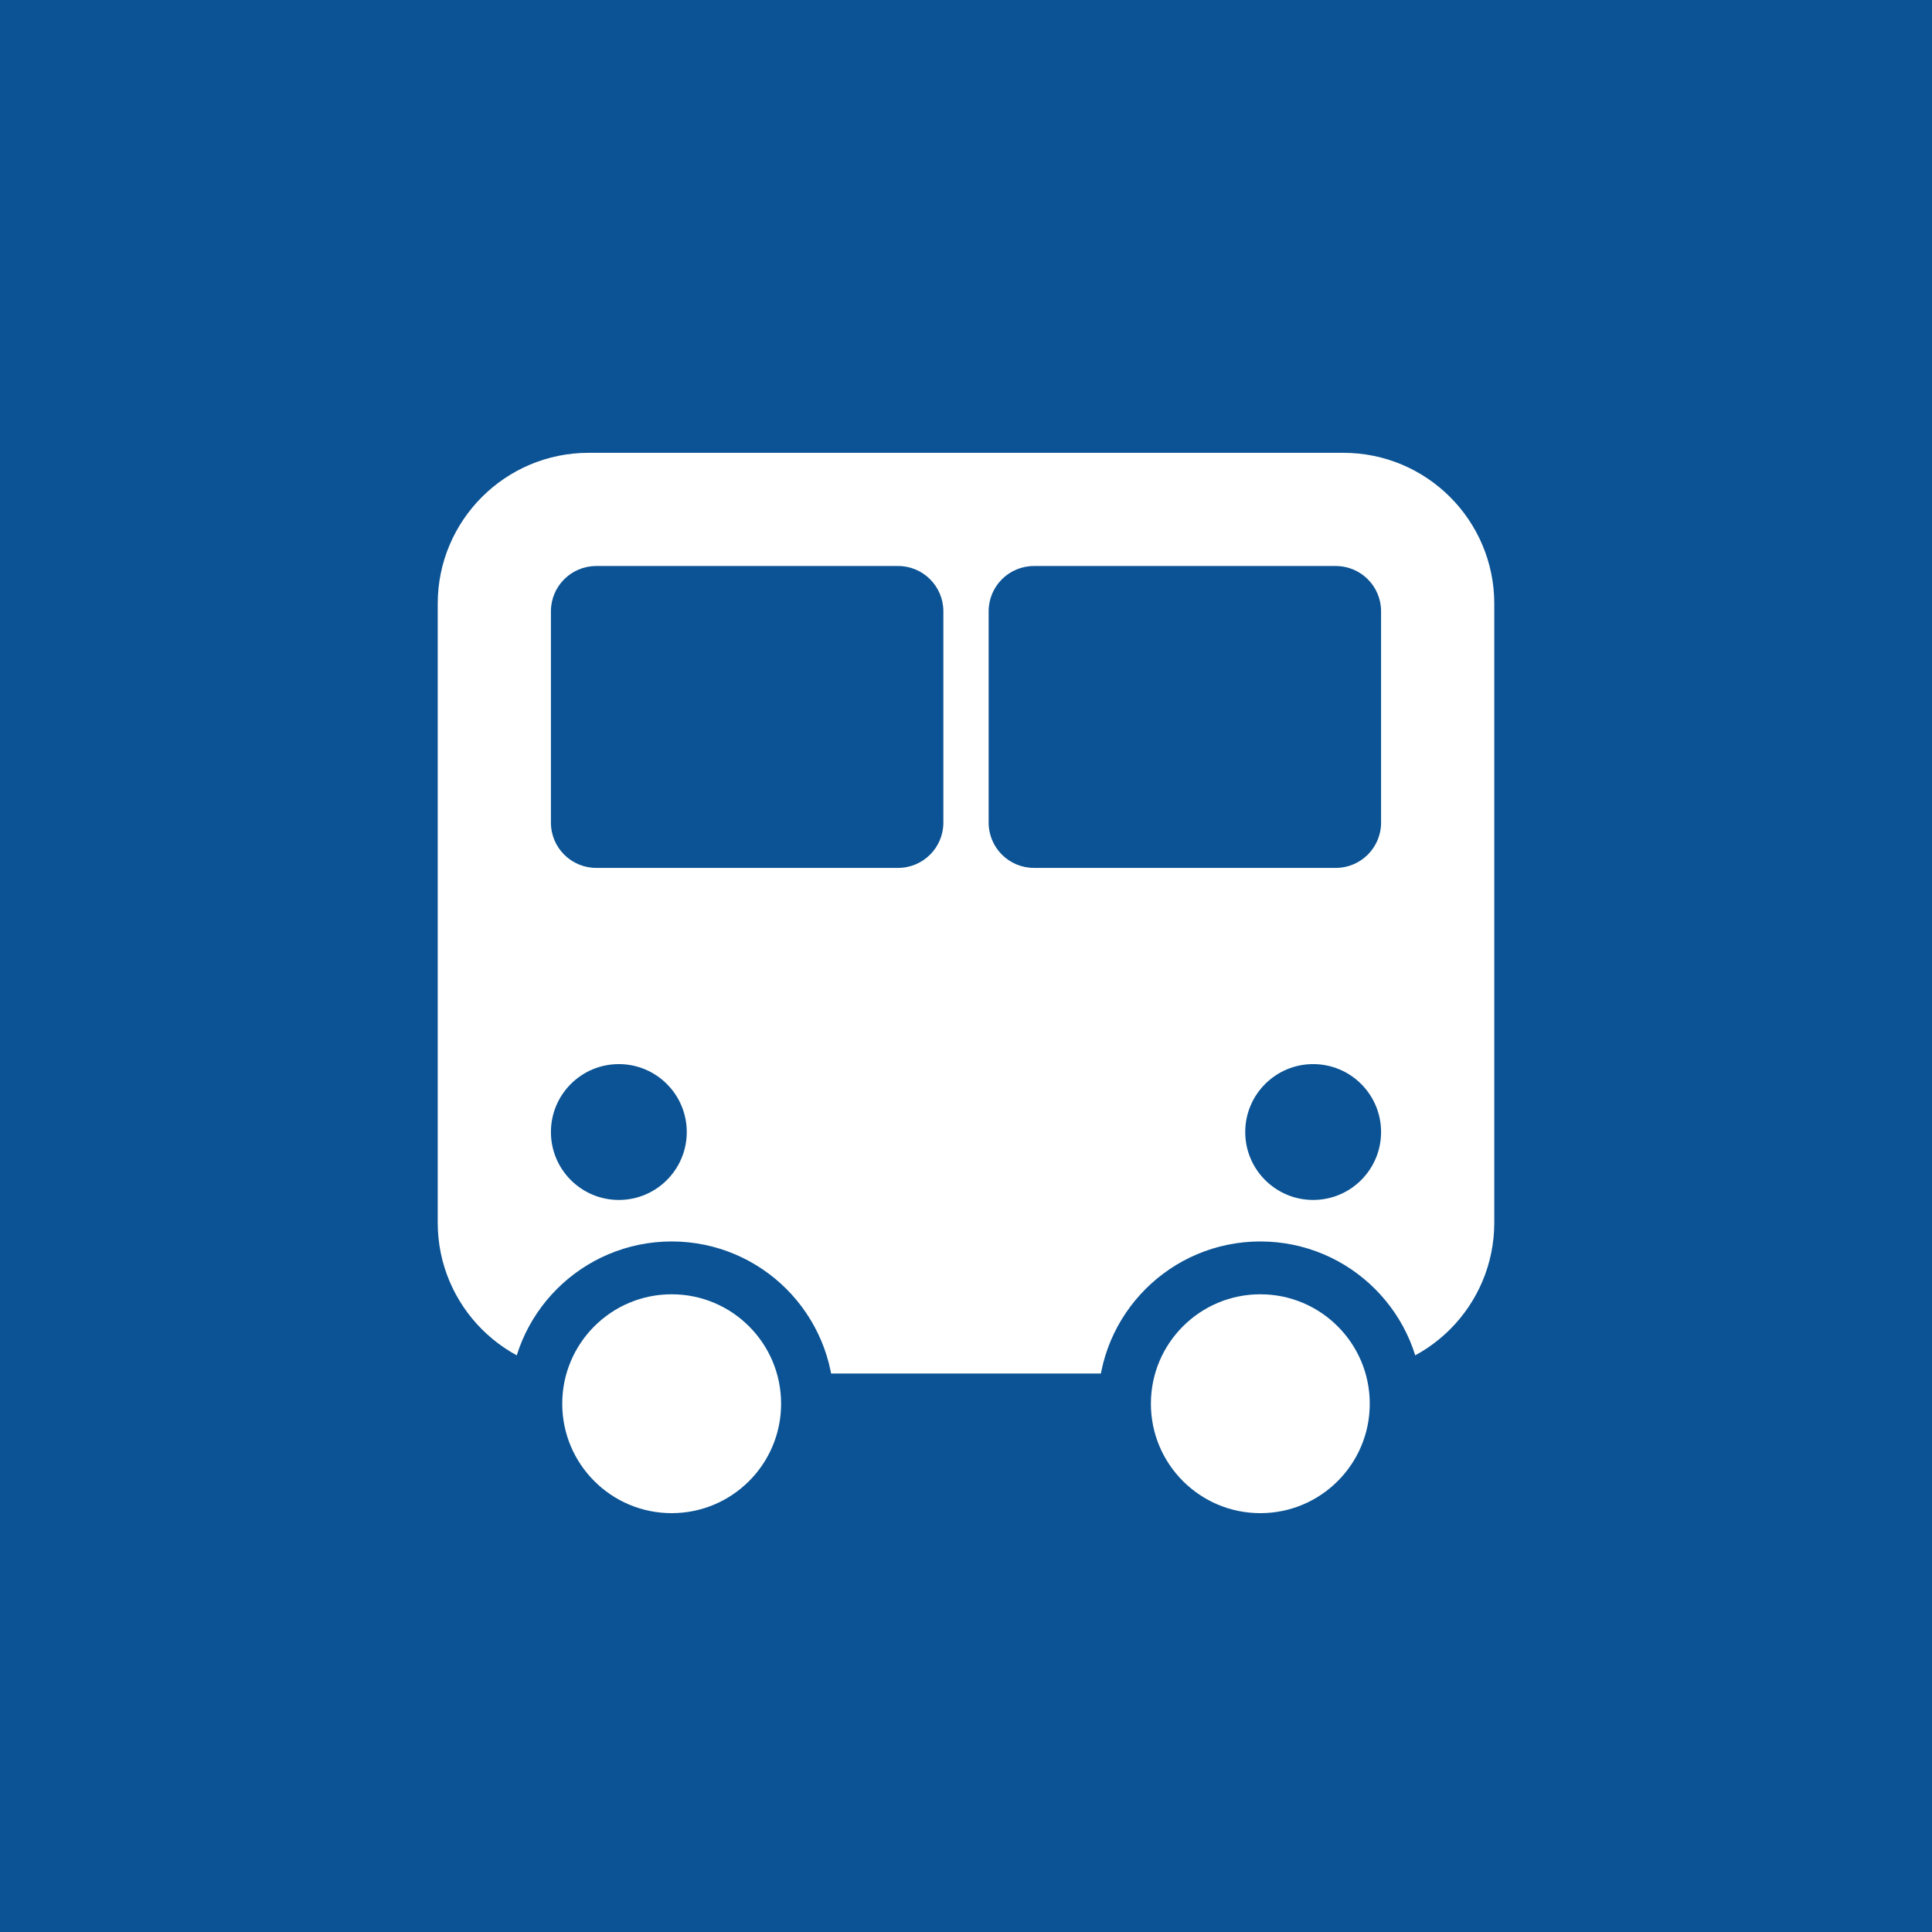
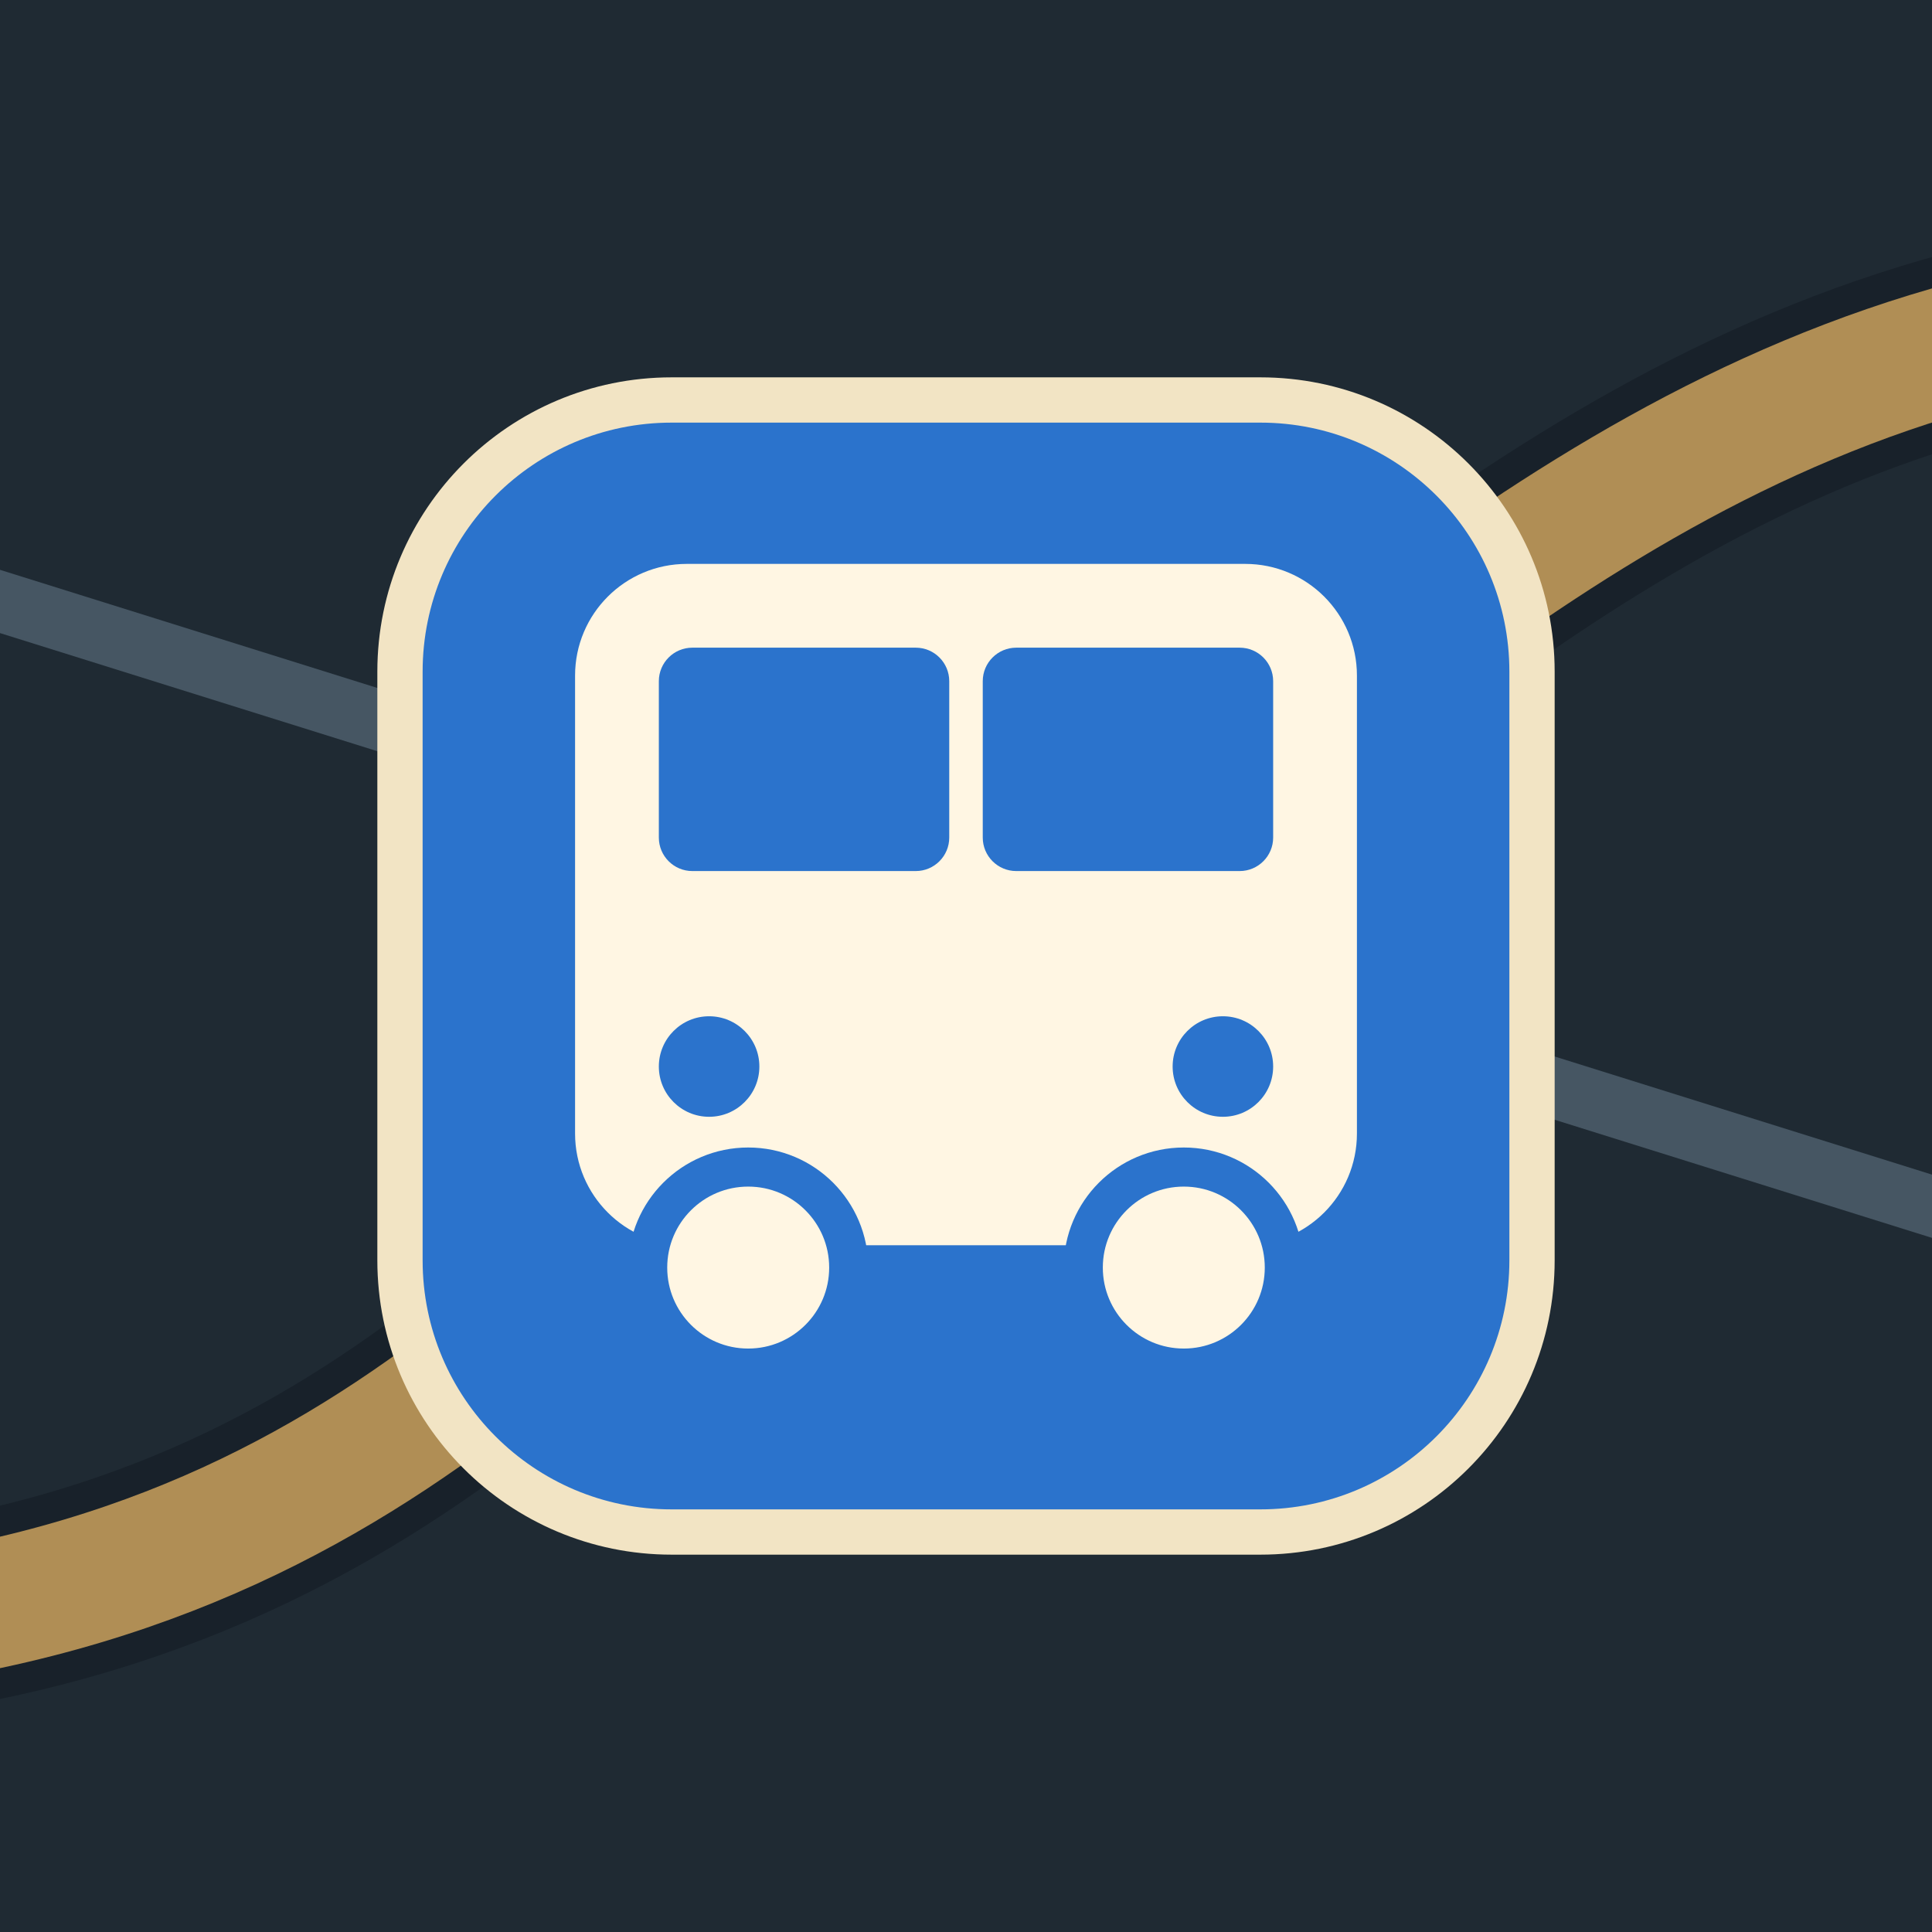
<svg xmlns="http://www.w3.org/2000/svg" viewBox="0 0 512 512">
-   <rect width="512" height="512" fill="#0b5394" />
-   <rect x="116" y="120" width="280" height="244" rx="40" fill="#fff" />
-   <rect x="146" y="150" width="104" height="80" rx="12" fill="#0b5394" />
-   <rect x="262" y="150" width="104" height="80" rx="12" fill="#0b5394" />
-   <circle cx="164" cy="300" r="18" fill="#0b5394" />
-   <circle cx="348" cy="300" r="18" fill="#0b5394" />
-   <circle cx="178" cy="372" r="36" fill="#fff" stroke="#0b5394" stroke-width="14" />
-   <circle cx="334" cy="372" r="36" fill="#fff" stroke="#0b5394" stroke-width="14" />
+   <rect width="512" height="512" fill="#1f2a33" />
+   <path d="M-30 150 L545 330" stroke="#465663" stroke-width="16" fill="none" />
+   <path d="M-30 430 C120 410 170 310 256 256 S420 110 545 86" stroke="#18212a" stroke-width="50" fill="none" />
+   <path d="M-30 430 C120 410 170 310 256 256 S420 110 545 86" stroke="#b08e55" stroke-width="34" fill="none" />
+   <rect x="106" y="106" width="300" height="300" rx="72" fill="#2b73cc" stroke="#f2e4c4" stroke-width="12" />
+   <g transform="translate(256 256) scale(.74) translate(-256 -264)">
+     <rect x="116" y="120" width="280" height="244" rx="40" fill="#fff6e3" />
+     <rect x="146" y="150" width="104" height="80" rx="12" fill="#2b73cc" />
+     <rect x="262" y="150" width="104" height="80" rx="12" fill="#2b73cc" />
+     <circle cx="164" cy="300" r="18" fill="#2b73cc" />
+     <circle cx="348" cy="300" r="18" fill="#2b73cc" />
+     <circle cx="178" cy="372" r="36" fill="#fff6e3" stroke="#2b73cc" stroke-width="14" />
+     <circle cx="334" cy="372" r="36" fill="#fff6e3" stroke="#2b73cc" stroke-width="14" />
+   </g>
</svg>
